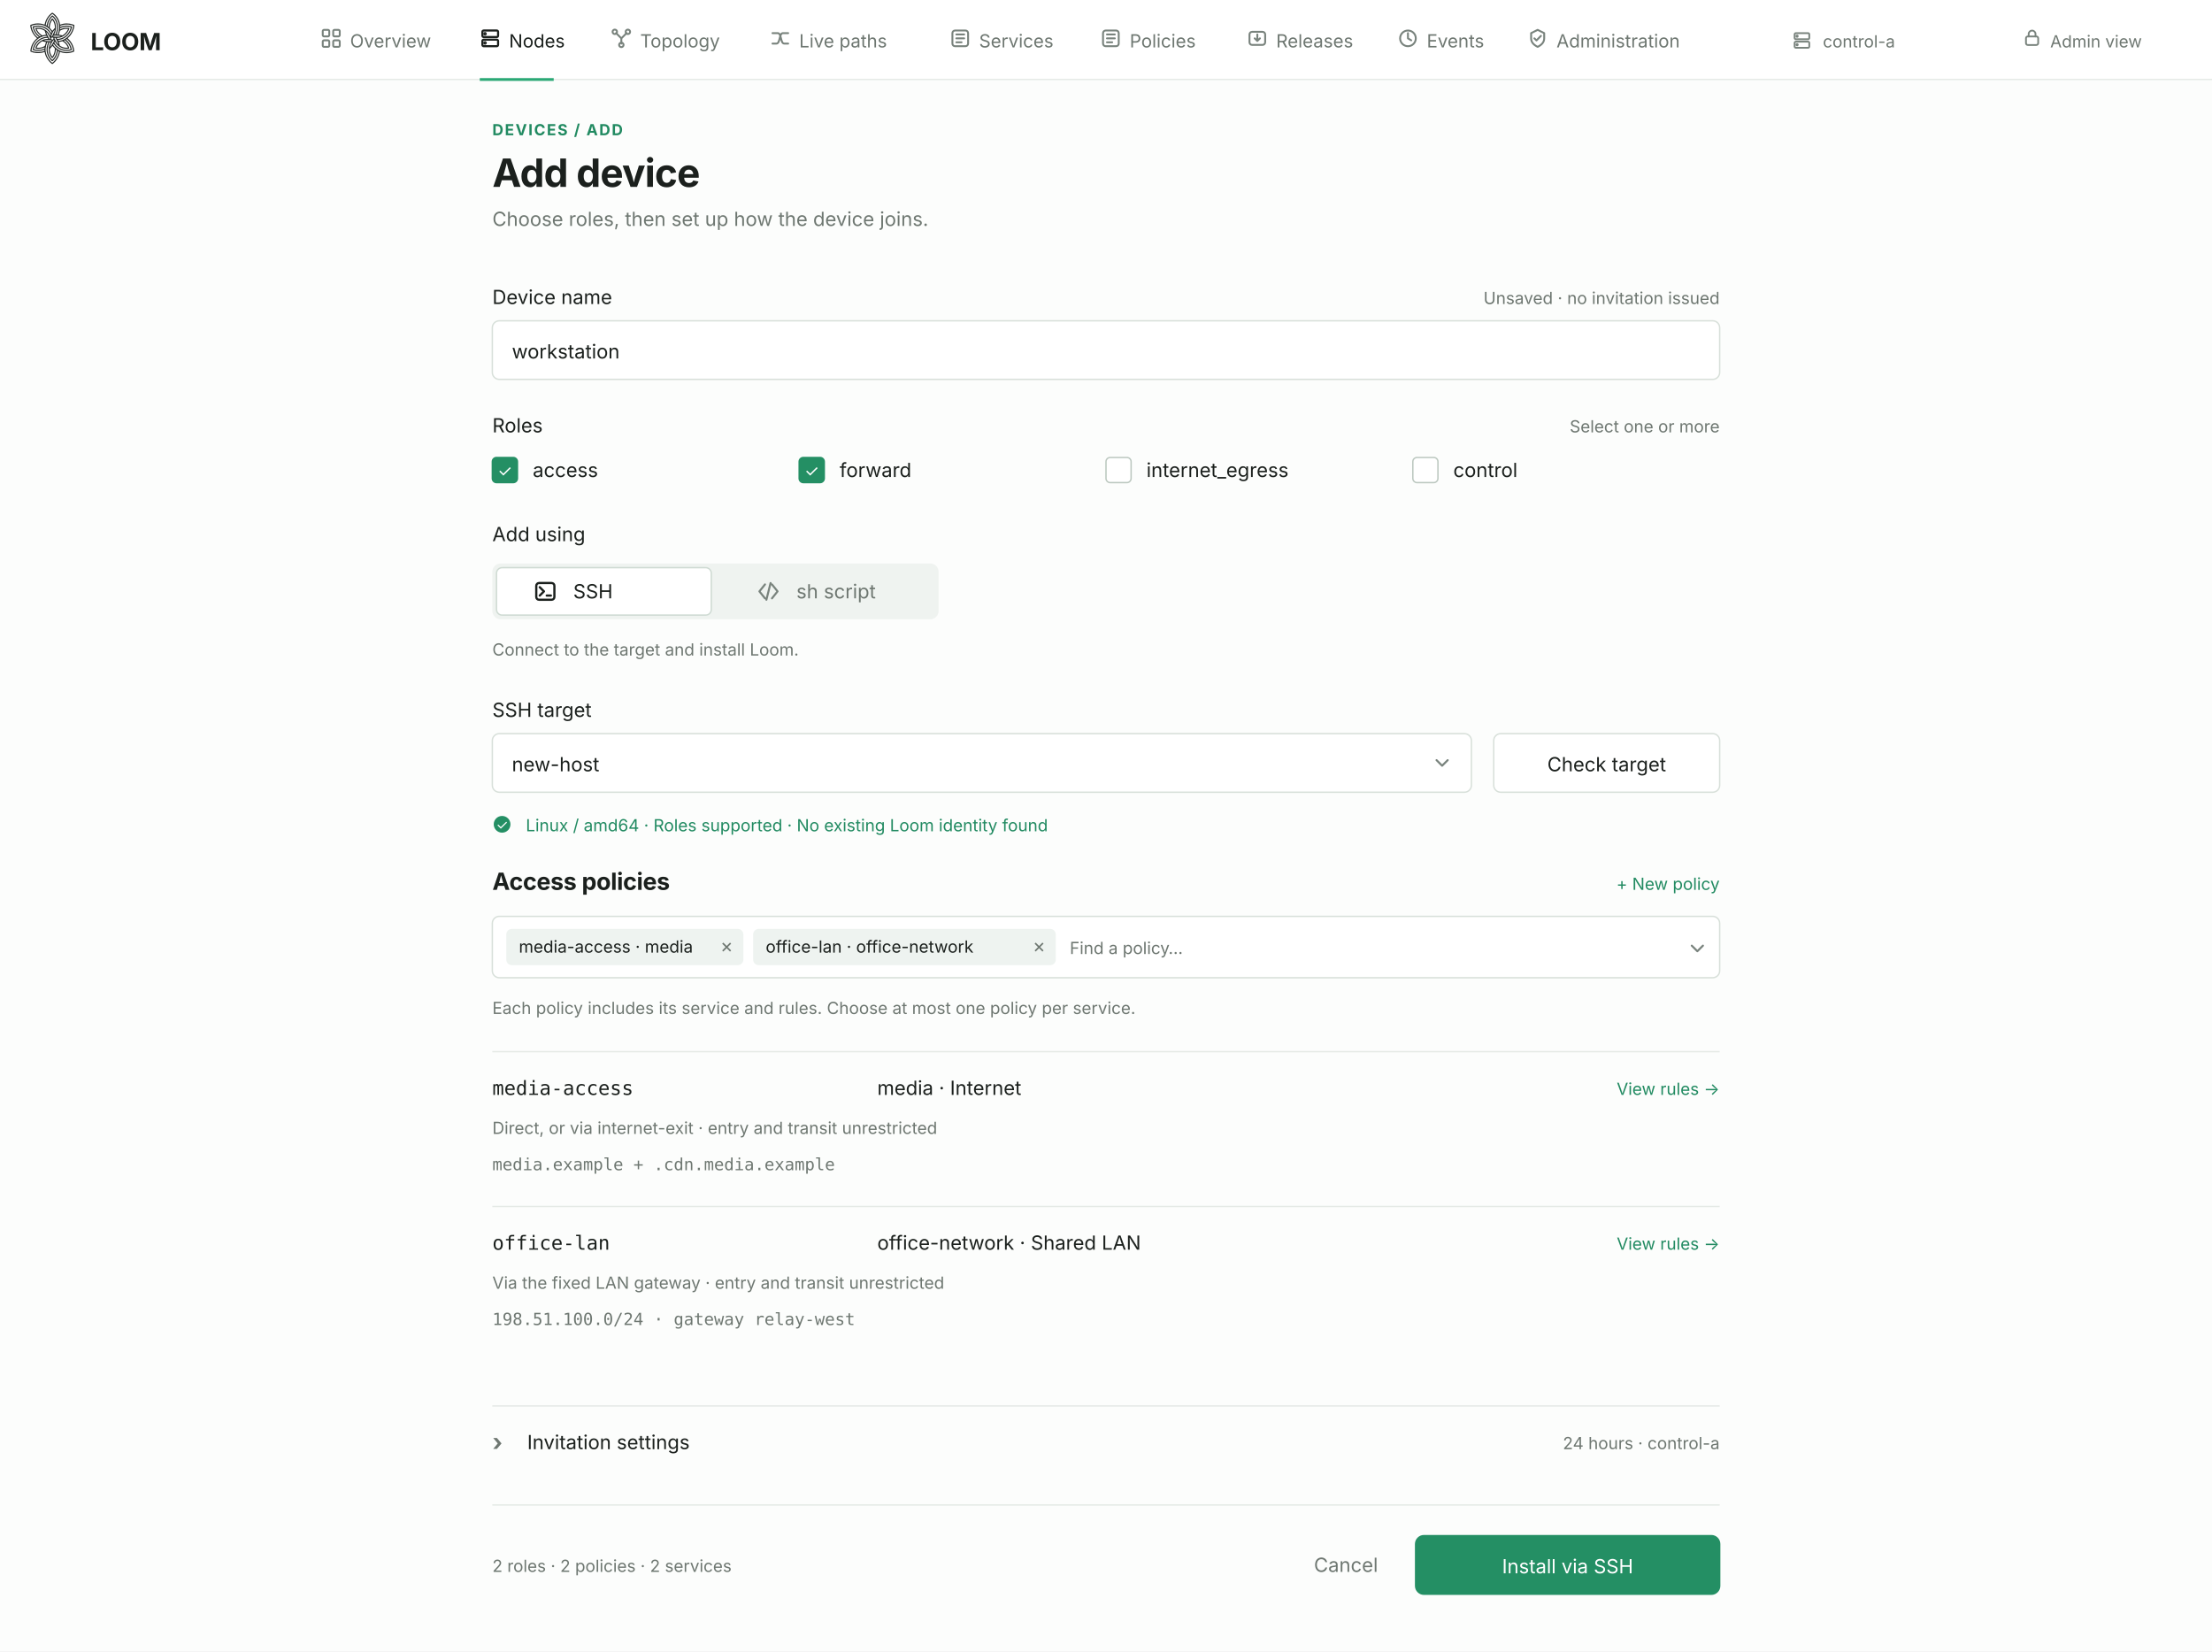
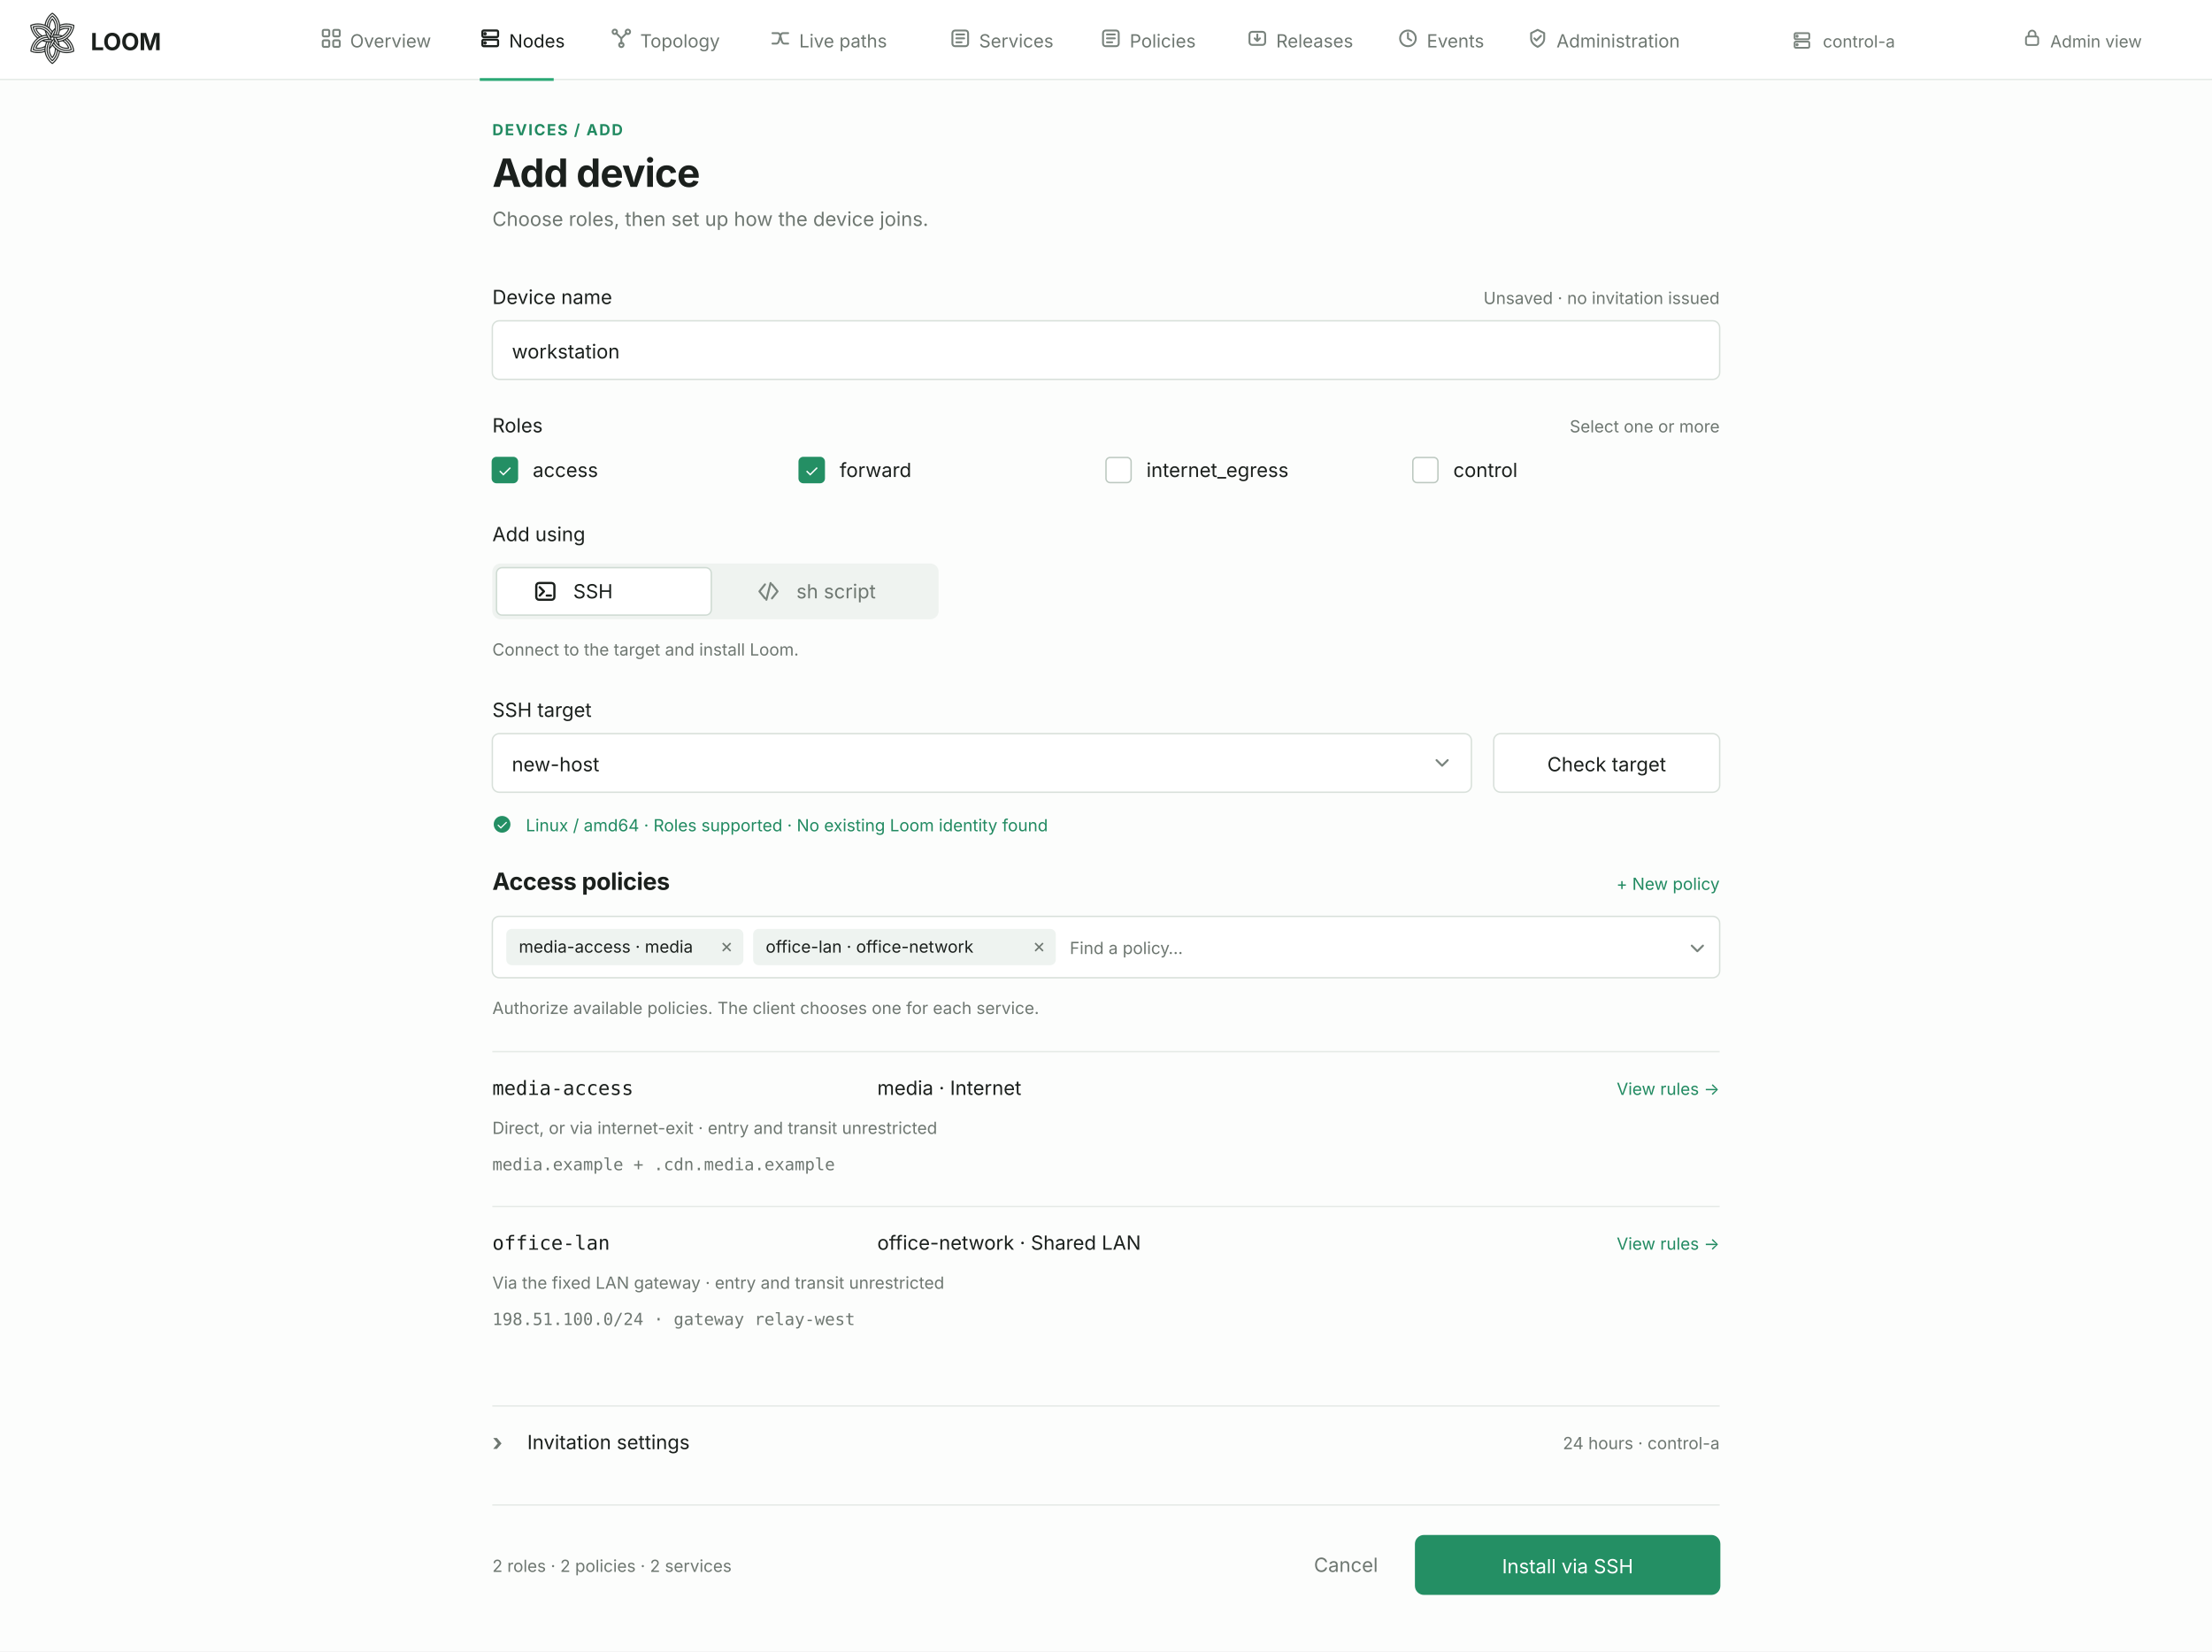
<svg xmlns="http://www.w3.org/2000/svg" width="1586" height="1184" viewBox="0 0 1586 1184" role="group" aria-labelledby="svg-title svg-desc">
  <defs>
    <marker id="route-arrow" markerWidth="8" markerHeight="8" refX="7" refY="4" orient="auto" markerUnits="strokeWidth">
      <path d="M0 0L8 4L0 8Z" fill="#4D78D1" />
    </marker>
    <symbol id="icon-grid" viewBox="0 0 16 16">
      <rect x="1.5" y="1.5" width="5" height="5" rx="1" />
      <rect x="9.5" y="1.5" width="5" height="5" rx="1" />
      <rect x="1.5" y="9.5" width="5" height="5" rx="1" />
      <rect x="9.5" y="9.5" width="5" height="5" rx="1" />
    </symbol>
    <symbol id="icon-node" viewBox="0 0 16 16">
      <rect x="2" y="2" width="12" height="5" rx="1" />
      <rect x="2" y="9" width="12" height="5" rx="1" />
      <circle cx="4" cy="4.5" r=".6" />
      <circle cx="4" cy="11.5" r=".6" />
    </symbol>
    <symbol id="icon-topology" viewBox="0 0 16 16">
      <path d="M4 4l4 4 4-4M8 8v4" />
      <circle cx="3" cy="3" r="1.7" />
      <circle cx="13" cy="3" r="1.7" />
      <circle cx="8" cy="13" r="1.7" />
    </symbol>
    <symbol id="icon-path" viewBox="0 0 16 16">
      <path d="M2 4h4c3 0 2 8 5 8h3M2 12h3c3 0 2-8 5-8h4" />
    </symbol>
    <symbol id="icon-service" viewBox="0 0 16 16">
      <rect x="2" y="2" width="12" height="12" rx="2" />
      <path d="M5 5h6M5 8h6M5 11h4" />
    </symbol>
    <symbol id="icon-release" viewBox="0 0 16 16">
      <rect x="2" y="3" width="12" height="10" rx="2" />
      <path d="M8 5v5m-2-2 2 2 2-2" />
    </symbol>
    <symbol id="icon-events" viewBox="0 0 16 16">
      <circle cx="8" cy="8" r="6" />
      <path d="M8 4v4l2.5 1.5" />
    </symbol>
    <symbol id="icon-signed" viewBox="0 0 16 16">
      <path d="M8 1.5 13 4v4c0 3-2 5-5 6.5C5 13 3 11 3 8V4Z" />
      <path d="m5.5 8 1.6 1.6 3.4-3.5" />
    </symbol>
    <symbol id="icon-lock" viewBox="0 0 16 16">
      <rect x="3" y="7" width="10" height="7" rx="1.5" />
      <path d="M5.2 7V5a2.8 2.8 0 0 1 5.6 0v2" />
    </symbol>
    <symbol id="icon-search" viewBox="0 0 16 16">
      <circle cx="7" cy="7" r="4.5" />
      <path d="m10.5 10.5 3 3" />
    </symbol>
    <symbol id="icon-terminal" viewBox="0 0 16 16">
      <rect x="1.5" y="2" width="13" height="12" rx="2" />
      <path d="m4 5 3 3-3 3m5 0h3" />
    </symbol>
    <symbol id="icon-code" viewBox="0 0 16 16">
      <path d="m5.5 3-4 5 4 5m5-10 4 5-4 5M9.5 2l-3 12" />
    </symbol>
    <symbol id="icon-qr" viewBox="0 0 16 16">
      <path d="M2 2h4v4H2zm8 0h4v4h-4zM2 10h4v4H2zm8 0v2m3-2v4m-3 0h2" />
    </symbol>
    <symbol id="icon-phone" viewBox="0 0 16 16">
      <rect x="4" y="1" width="8" height="14" rx="2" />
      <path d="M7 3h2M7 13h2" />
    </symbol>
    <symbol id="icon-globe" viewBox="0 0 16 16">
      <circle cx="8" cy="8" r="6" />
      <ellipse cx="8" cy="8" rx="2.5" ry="6" />
      <path d="M2 8h12" />
    </symbol>
    <symbol id="icon-expand" viewBox="0 0 16 16">
      <path d="M6 2H2v4m8-4h4v4M2 10v4h4m8-4v4h-4" />
    </symbol>
    <symbol id="icon-chevron" viewBox="0 0 16 16">
      <path d="m4 6 4 4 4-4" />
    </symbol>
    <symbol id="icon-filter" viewBox="0 0 16 16">
      <path d="M2 4h12M4 8h8m-6 4h4" />
    </symbol>
    <style>
    .ui { font-family: Inter, "Atkinson Hyperlegible Next", ui-sans-serif, system-ui, -apple-system, "Segoe UI", sans-serif; fill:#1B201D }
    .mono { font-family: "Intel One Mono", "SFMono-Regular", Consolas, monospace }
    .title { font-size:28px; font-weight:700; letter-spacing:-.5px }
    .section { font-size:17px; font-weight:650; letter-spacing:-.2px }
    .metric { font-size:22px; font-weight:650; letter-spacing:-.3px }
    .body { font-size:14px }
    .small { font-size:12px }
    .tiny { font-size:11px }
    .micro { font-size:10px }
    .eyebrow { font-size:11px; font-weight:700; letter-spacing:1px }
    .muted { fill:#6E7771 }
    .faint { fill:#929B95 }
    .green { fill:#218A61 }
    .amber { fill:#A66A14 }
    .red { fill:#B74E4E }
    .blue { fill:#427994 }
    .white { fill:#FFFFFF }
    .nav { font-size:13px }
    .nav-icon { fill:none; stroke:#79837D; stroke-width:1.45; stroke-linecap:round; stroke-linejoin:round }
    .nav-active { fill:none; stroke:#1B201D; stroke-width:1.6; stroke-linecap:round; stroke-linejoin:round }
    .rule { stroke:#E5EAE6; stroke-width:1 }
    .dash { stroke:#ABB7AF; stroke-width:1.5; stroke-dasharray:5 5; fill:none }
    .link { stroke:#B8C4BC; stroke-width:2; fill:none }
    .selected { stroke:#4D78D1; stroke-width:2.3; fill:none; marker-end:url(#route-arrow) }
</style>
  </defs>
  <rect width="1586" height="1184" fill="#FCFDFC" />
  <rect x="0" y="0" width="1586" height="58" fill="#FFFFFF" />
  <line class="rule" x1="0" y1="57" x2="1586" y2="57" />
  <svg x="18" y="8" width="39" height="39" viewBox="127 112 1000 1000">
    <g transform="translate(0,1254) scale(1,-1)">
      <path d="M616 1108 c-67 -49 -118 -133 -129 -209 0 -6 0 -6 -14 -1 -75 27 -166 24 -239 -6 -13 -5 -14 -7 -11 -29 12 -80 53 -155 115 -211 l9 -8 -6 -5 c-61 -53 -100 -121 -114 -200 -5 -31 -5 -38 4 -42 57 -26 138 -34 203 -20 13 2 22 5 39 10 14 5 14 5 15 -2 9 -70 60 -155 121 -204 17 -15 18 -15 34 -2 47 37 87 93 107 151 7 20 16 52 16 60 0 4 1 4 12 0 72 -28 158 -27 236 3 17 6 17 7 15 27 -8 79 -49 159 -111 215 l-9 9 10 9 c61 53 105 139 114 219 2 15 1 16 -28 26 -75 25 -156 25 -227 -2 -4 -1 -8 -2 -8 -2 -1 0 -2 7 -3 15 -15 81 -60 152 -126 198 -12 9 -14 9 -25 1z M639 1084 c105 -82 142 -225 92 -356 -7 -18 -7 -17 -16 -17 -4 0 -8 1 -8 1 -1 1 1 7 4 15 32 78 30 170 -5 243 -16 35 -40 66 -68 88 -9 8 -11 8 -20 0 -47 -39 -82 -103 -93 -169 -1 -7 -2 -12 -2 -13 -1 0 -17 8 -17 9 -1 1 4 27 7 40 13 44 37 89 68 124 15 16 44 43 47 43 0 0 5 -3 11 -8z M638 1031 c77 -72 98 -200 50 -307 -3 -8 -5 -11 -7 -12 -2 -1 -17 -1 -18 0 -1 0 2 6 5 12 44 94 31 213 -31 278 -10 11 -12 10 -29 -12 -26 -36 -44 -83 -47 -128 0 -6 -1 -11 -1 -11 -1 0 -6 4 -16 11 -4 3 2 39 12 67 13 41 41 84 68 108 4 4 3 4 14 -6z M635 973 c24 -33 37 -74 40 -124 l0 -15 -10 -10 c-11 -11 -23 -25 -32 -38 -6 -8 -5 -9 -13 3 -9 13 -19 24 -30 36 l-10 10 0 13 c3 48 18 94 42 128 6 7 6 7 13 -3z M413 893 c79 -13 148 -56 193 -118 12 -17 11 -15 6 -26 -3 -6 -5 -10 -5 -10 0 0 -4 6 -9 13 -66 103 -190 147 -314 114 -20 -6 -21 -6 -14 -34 15 -60 54 -120 102 -158 9 -8 9 -7 0 -12 -9 -6 -8 -6 -18 2 -57 48 -97 120 -110 196 -2 14 -3 13 7 16 22 9 53 16 85 19 13 2 61 0 77 -2z M923 895 c30 -3 83 -16 89 -22 2 -2 -7 -43 -14 -64 -34 -100 -109 -176 -200 -203 -23 -7 -59 -13 -61 -11 -2 2 -8 16 -8 16 0 1 7 2 16 2 74 9 136 45 185 108 27 35 49 81 57 120 4 17 3 19 -13 24 -62 19 -135 15 -193 -9 -9 -4 -9 -5 -9 7 l0 10 9 3 c25 10 56 17 83 19 9 1 50 1 59 0z M400 854 c70 -9 134 -47 176 -104 7 -11 21 -34 21 -36 0 -2 -6 -24 -7 -25 0 -1 -4 5 -8 13 -38 76 -106 124 -190 134 -14 2 -49 1 -62 -1 -16 -3 -18 -5 -12 -21 14 -42 48 -88 87 -117 7 -5 13 -10 13 -10 0 -1 -17 -9 -18 -9 -5 0 -42 35 -56 52 -24 29 -46 72 -54 105 -3 11 -3 10 11 14 30 8 67 10 99 5z M926 854 c13 -1 39 -7 40 -9 2 -2 -8 -34 -17 -55 -43 -93 -125 -152 -220 -158 l-11 0 -6 9 c-3 5 -5 9 -5 9 0 1 8 1 18 1 56 0 107 23 153 69 29 29 59 79 63 104 1 10 -11 13 -53 12 -42 0 -71 -6 -107 -24 -12 -6 -11 -6 -10 5 1 4 1 9 1 10 0 3 1 3 13 8 45 19 93 26 141 19z M391 816 c30 -3 68 -16 91 -32 l6 -3 4 -15 c4 -16 10 -34 16 -47 4 -11 4 -11 -3 -11 -12 -2 -37 -6 -48 -9 -16 -4 -14 -4 -26 4 -38 25 -67 57 -86 96 -7 15 -7 16 0 17 10 1 36 1 46 0z M914 816 c3 -2 2 -5 -4 -18 -19 -39 -53 -75 -89 -97 l-8 -5 -11 3 c-15 4 -33 8 -45 9 -6 1 -11 2 -11 2 -1 0 1 7 4 14 6 17 12 36 15 48 l1 9 9 5 c27 15 55 25 85 30 10 1 51 1 54 0z M669 789 c-4 -19 -7 -27 -14 -39 -10 -18 -20 -39 -29 -64 -1 -4 -2 -5 -10 -9 -9 -5 -9 -5 -5 11 10 40 28 75 51 103 10 12 10 12 7 -2z M529 746 c14 -16 17 -20 25 -37 8 -17 22 -42 30 -54 5 -9 6 -24 1 -26 -7 -2 -13 5 -35 46 -15 28 -35 75 -35 83 0 2 7 -4 14 -12z M721 691 c25 -1 43 -3 61 -8 4 0 2 -2 -8 -5 -19 -6 -28 -7 -48 -6 -12 1 -29 1 -46 1 -36 -1 -37 -1 -33 11 2 7 1 6 24 7 12 0 23 1 26 1 2 0 13 0 24 -1z M525 681 c5 -10 5 -10 -7 -10 -120 -9 -223 -101 -248 -221 -4 -22 -4 -23 11 -28 61 -19 132 -16 192 7 5 2 9 3 10 3 0 0 0 -5 0 -10 l1 -9 -9 -4 c-62 -24 -145 -25 -216 -1 -17 5 -16 4 -14 15 15 104 74 190 160 235 34 17 63 25 108 30 8 1 7 2 12 -7z M638 655 l9 -4 0 -10 c1 -13 2 -12 -10 -19 l-9 -6 -10 6 -9 6 -1 11 0 11 9 5 c12 6 11 6 21 0z M683 651 c0 -1 6 -10 12 -21 18 -30 29 -54 39 -82 6 -19 6 -19 -4 -9 -16 16 -22 25 -30 42 -7 14 -25 48 -30 54 -2 3 -3 15 -1 16 1 2 13 1 14 0z M546 642 c3 -5 5 -9 5 -9 0 -1 -7 -1 -16 -1 -94 0 -185 -66 -216 -155 -7 -22 -6 -23 23 -27 44 -5 89 3 131 21 7 3 13 6 13 6 0 -1 -1 -5 -1 -11 l-1 -11 -11 -5 c-53 -22 -115 -26 -174 -12 -11 3 -10 3 -9 10 8 39 30 82 58 115 44 53 119 88 184 88 l9 0 5 -9z M902 622 c45 -39 79 -92 96 -151 5 -19 10 -43 10 -51 l1 -7 -14 -5 c-89 -30 -180 -22 -253 22 -40 25 -68 49 -93 83 l-7 10 4 7 c7 13 6 12 12 3 73 -104 198 -148 317 -110 12 4 13 4 8 27 -9 42 -31 88 -59 123 -8 10 -33 35 -42 41 -6 5 -6 5 2 11 9 6 8 6 18 -3z M542 610 c10 -1 27 -1 38 -1 l20 0 8 -5 c4 -2 8 -4 8 -5 0 0 -1 -2 -2 -4 l-1 -4 -43 0 c-45 1 -55 2 -81 7 -8 1 -14 3 -15 3 0 1 15 6 27 8 15 3 15 3 20 2 2 0 11 0 21 -1z M661 609 c5 -9 -53 -107 -73 -125 -3 -3 -3 0 1 14 4 17 8 26 14 37 12 18 31 52 34 60 1 2 4 5 11 10 11 7 11 7 13 4z M863 604 c48 -36 83 -90 98 -148 2 -7 3 -14 3 -14 -1 -1 -5 -3 -11 -4 -90 -23 -180 3 -247 69 -17 18 -42 51 -42 56 0 2 9 20 10 20 0 0 3 -4 5 -8 36 -66 102 -112 177 -124 12 -2 51 -2 64 0 19 4 21 5 17 17 -15 50 -55 103 -97 128 -1 1 -2 2 -2 2 0 1 17 10 19 10 0 0 3 -2 6 -4z M458 585 c12 -4 37 -9 48 -11 8 0 7 0 3 -10 -5 -13 -13 -36 -16 -49 -3 -13 -2 -12 -19 -21 -38 -19 -72 -26 -112 -25 -22 1 -23 1 -23 5 3 13 23 45 41 67 16 18 58 49 64 48 1 -1 7 -2 14 -4z M824 583 c35 -22 63 -53 81 -89 6 -12 11 -22 10 -23 -4 -3 -47 -2 -68 2 -26 5 -69 24 -82 35 0 1 -2 8 -4 17 -2 9 -6 23 -10 32 -6 19 -6 18 1 19 14 1 57 11 59 13 1 1 4 0 13 -6z M553 570 c1 -1 1 -2 -2 -7 -11 -21 -21 -55 -26 -82 -15 -86 17 -180 82 -245 20 -20 19 -20 40 0 44 45 71 101 82 165 1 6 2 11 2 11 0 1 4 -1 9 -4 l8 -4 0 -5 c-11 -74 -51 -146 -110 -198 -12 -10 -10 -10 -21 -1 -77 65 -122 167 -113 259 3 34 14 74 26 103 l4 9 9 0 c5 0 9 0 10 -1z M597 570 c0 -1 -4 -9 -8 -18 -43 -88 -35 -184 20 -258 15 -20 17 -21 27 -10 30 33 52 90 57 145 0 11 0 11 10 3 10 -7 9 -6 7 -19 -7 -62 -34 -117 -76 -161 l-7 -7 -8 8 c-51 50 -82 131 -77 200 3 35 12 70 28 103 l7 14 10 0 c5 0 10 0 10 0z M639 493 c5 -6 14 -17 22 -24 l13 -14 0 -8 c0 -44 -14 -93 -38 -130 -9 -14 -9 -14 -13 -8 -26 35 -42 84 -42 127 l0 11 12 12 c11 12 22 25 31 38 3 4 6 7 6 7 0 0 4 -5 9 -11z" fill="#252927" fill-rule="evenodd" clip-rule="evenodd" />
    </g>
  </svg>
  <text class="ui section" x="65" y="36" text-anchor="start">LOOM</text>
  <use href="#icon-grid" x="230" y="20" width="15" height="15" class="nav-icon" />
  <text class="ui nav muted" x="251" y="34" text-anchor="start">Overview</text>
  <use href="#icon-node" x="344" y="20" width="15" height="15" class="nav-active" />
  <text class="ui nav" x="365" y="34" text-anchor="start">Nodes</text>
  <line x1="344" y1="57" x2="397" y2="57" stroke="#2AA875" stroke-width="2" />
  <use href="#icon-topology" x="438" y="20" width="15" height="15" class="nav-icon" />
  <text class="ui nav muted" x="459" y="34" text-anchor="start">Topology</text>
  <use href="#icon-path" x="552" y="20" width="15" height="15" class="nav-icon" />
  <text class="ui nav muted" x="573" y="34" text-anchor="start">Live paths</text>
  <use href="#icon-service" x="681" y="20" width="15" height="15" class="nav-icon" />
  <text class="ui nav muted" x="702" y="34" text-anchor="start">Services</text>
  <use href="#icon-service" x="789" y="20" width="15" height="15" class="nav-icon" />
  <text class="ui nav muted" x="810" y="34" text-anchor="start">Policies</text>
  <use href="#icon-release" x="894" y="20" width="15" height="15" class="nav-icon" />
  <text class="ui nav muted" x="915" y="34" text-anchor="start">Releases</text>
  <use href="#icon-events" x="1002" y="20" width="15" height="15" class="nav-icon" />
  <text class="ui nav muted" x="1023" y="34" text-anchor="start">Events</text>
  <a href="09-administration.svg" data-ui="administration-entry">
    <use href="#icon-signed" x="1095" y="20" width="15" height="15" class="nav-icon" />
    <text class="ui nav muted" x="1116" y="34" text-anchor="start">Administration</text>
  </a>
  <use href="#icon-node" x="1285" y="22" width="14" height="14" class="nav-icon" />
  <text class="ui small muted" x="1307" y="34" text-anchor="start">control-a</text>
  <use href="#icon-lock" x="1450" y="20" width="14" height="14" class="nav-icon" />
  <text class="ui small muted" x="1470" y="34" text-anchor="start">Admin view</text>
  <text class="ui eyebrow green" x="353" y="97" text-anchor="start">DEVICES / ADD</text>
  <text class="ui title" x="353" y="134" text-anchor="start">Add device</text>
  <text class="ui body muted" x="353" y="162" text-anchor="start">Choose roles, then set up how the device joins.</text>
  <g data-ui="join-draft" data-name="demo-laptop" data-method="ssh">
    <text class="ui body" x="353" y="218" text-anchor="start">Device name</text>
    <text class="ui small muted" x="1233" y="218" text-anchor="end">Unsaved · no invitation issued</text>
    <g data-ui="input">
      <rect x="353" y="230" width="880" height="42" rx="5" fill="#FFFFFF" stroke="#D8E0DA" />
      <text class="ui body" x="367" y="257" text-anchor="start">workstation</text>
    </g>
    <text class="ui body" x="353" y="310" text-anchor="start">Roles</text>
    <text class="ui small muted" x="1233" y="310" text-anchor="end">Select one or more</text>
    <g data-ui="role-choice" data-role="access" aria-checked="true" aria-disabled="false">
      <rect x="353" y="328" width="18" height="18" rx="3" fill="#248F64" stroke="#248F64" />
      <text class="ui small white" x="362" y="342" text-anchor="middle">✓</text>
      <text class="ui body" x="382" y="342" text-anchor="start">access</text>
    </g>
    <g data-ui="role-choice" data-role="forward" aria-checked="true" aria-disabled="false">
      <rect x="573" y="328" width="18" height="18" rx="3" fill="#248F64" stroke="#248F64" />
      <text class="ui small white" x="582" y="342" text-anchor="middle">✓</text>
      <text class="ui body" x="602" y="342" text-anchor="start">forward</text>
    </g>
    <g data-ui="role-choice" data-role="internet_egress" aria-checked="false" aria-disabled="false">
      <rect x="793" y="328" width="18" height="18" rx="3" fill="#FFFFFF" stroke="#BCC8C0" />
      <text class="ui body" x="822" y="342" text-anchor="start">internet_egress</text>
    </g>
    <g data-ui="role-choice" data-role="control" aria-checked="false" aria-disabled="false">
      <rect x="1013" y="328" width="18" height="18" rx="3" fill="#FFFFFF" stroke="#BCC8C0" />
      <text class="ui body" x="1042" y="342" text-anchor="start">control</text>
    </g>
    <text class="ui body" x="353" y="388" text-anchor="start">Add using</text>
    <rect x="353" y="404" width="320" height="40" rx="6" fill="#EFF3F0" stroke="none" />
    <g data-ui="delivery-choice" data-method="ssh" aria-checked="true">
      <rect x="356" y="407" width="154" height="34" rx="4" fill="#FFFFFF" stroke="#CFDBD3" />
      <use href="#icon-terminal" x="383" y="416" width="16" height="16" class="nav-active" />
      <text class="ui body" x="411" y="429" text-anchor="start">SSH</text>
    </g>
    <g data-ui="delivery-choice" data-method="script" aria-checked="false">
      <use href="#icon-code" x="543" y="416" width="16" height="16" class="nav-icon" />
      <text class="ui body muted" x="571" y="429" text-anchor="start">sh script</text>
    </g>
    <text class="ui small muted" x="353" y="470" text-anchor="start">Connect to the target and install Loom.</text>
    <text class="ui body" x="353" y="514" text-anchor="start">SSH target</text>
    <g data-ui="input">
      <rect x="353" y="526" width="702" height="42" rx="5" fill="#FFFFFF" stroke="#D8E0DA" />
      <text class="ui body" x="367" y="553" text-anchor="start">new-host</text>
      <use href="#icon-chevron" x="1026" y="539" width="16" height="16" class="nav-icon" />
    </g>
    <g data-ui="check-target">
      <rect x="1071" y="526" width="162" height="42" rx="5" fill="#FFFFFF" stroke="#D8E0DA" />
      <text class="ui body" x="1152" y="553" text-anchor="middle">Check target</text>
    </g>
    <circle cx="360" cy="591" r="6" fill="#248F64" stroke="none" />
    <text class="ui micro white" x="360" y="595" text-anchor="middle">✓</text>
    <text class="ui small green" x="377" y="596" text-anchor="start">Linux / amd64 · Roles supported · No existing Loom identity found</text>
    <g data-ui="policy-picker" data-device="demo-laptop" data-submit-scope="policy-ids">
      <text class="ui section" x="353" y="638" text-anchor="start">Access policies</text>
      <g data-ui="navigation" data-route="/policies?new=1&amp;return_device=demo-laptop">
        <text class="ui small green" x="1233" y="638" text-anchor="end">+ New policy</text>
      </g>
      <g data-ui="tag-selector" data-field="policy-ids" aria-multiselectable="true">
        <rect x="353" y="657" width="880" height="44" rx="5" fill="#FFFFFF" stroke="#D8E0DA" />
        <g data-ui="selected-tag" data-value="demo-policy">
          <rect x="363" y="666" width="170" height="26" rx="4" fill="#EEF3F0" stroke="none" />
          <text class="ui small" x="372" y="683" text-anchor="start">media-access · media</text>
          <g data-ui="remove-tag" data-value="demo-policy">
            <text class="ui body muted" x="521" y="683" text-anchor="middle">×</text>
          </g>
        </g>
        <g data-ui="selected-tag" data-value="demo-lan-policy">
          <rect x="540" y="666" width="217" height="26" rx="4" fill="#EEF3F0" stroke="none" />
          <text class="ui small" x="549" y="683" text-anchor="start">office-lan · office-network</text>
          <g data-ui="remove-tag" data-value="demo-lan-policy">
            <text class="ui body muted" x="745" y="683" text-anchor="middle">×</text>
          </g>
        </g>
        <text class="ui small muted" x="767" y="684" text-anchor="start">Find a policy…</text>
        <use href="#icon-chevron" x="1209" y="672" width="16" height="16" class="nav-icon" />
      </g>
-       <text class="ui small muted" x="353" y="727" text-anchor="start">Each policy includes its service and rules. Choose at most one policy per service.</text>
+       <text class="ui small muted" x="353" y="727" text-anchor="start">Authorize available policies. The client chooses one for each service.</text>
      <g data-ui="selected-policy-summary" data-policy="demo-policy" data-service="demo-video" aria-readonly="true">
        <line class="rule" x1="353" y1="754" x2="1233" y2="754" />
        <text class="ui body mono" x="353" y="785" text-anchor="start">media-access</text>
        <text class="ui body" x="629" y="785" text-anchor="start">media · Internet</text>
        <g data-ui="navigation" data-route="/policies/demo-policy">
          <text class="ui small green" x="1233" y="785" text-anchor="end">View rules →</text>
        </g>
        <text class="ui small muted" x="353" y="813" text-anchor="start">Direct, or via internet-exit · entry and transit unrestricted</text>
        <text class="ui small mono muted" x="353" y="839" text-anchor="start">media.example + .cdn.media.example</text>
      </g>
      <g data-ui="selected-policy-summary" data-policy="demo-lan-policy" data-service="demo-office" aria-readonly="true">
        <line class="rule" x1="353" y1="865" x2="1233" y2="865" />
        <text class="ui body mono" x="353" y="896" text-anchor="start">office-lan</text>
        <text class="ui body" x="629" y="896" text-anchor="start">office-network · Shared LAN</text>
        <g data-ui="navigation" data-route="/policies/demo-lan-policy">
          <text class="ui small green" x="1233" y="896" text-anchor="end">View rules →</text>
        </g>
        <text class="ui small muted" x="353" y="924" text-anchor="start">Via the fixed LAN gateway · entry and transit unrestricted</text>
        <text class="ui small mono muted" x="353" y="950" text-anchor="start">198.51.100.0/24 · gateway relay-west</text>
      </g>
    </g>
    <line class="rule" x1="353" y1="1008" x2="1233" y2="1008" />
    <g data-ui="invitation-settings" aria-expanded="false">
      <text class="ui section muted" x="353" y="1040" text-anchor="start">›</text>
      <text class="ui body" x="378" y="1039" text-anchor="start">Invitation settings</text>
      <text class="ui small muted" x="1233" y="1039" text-anchor="end">24 hours · control-a</text>
    </g>
    <line class="rule" x1="353" y1="1079" x2="1233" y2="1079" />
    <g data-ui="form-actions">
      <text class="ui small muted" x="353" y="1127" text-anchor="start">2 roles · 2 policies · 2 services</text>
      <text class="ui body muted" x="988" y="1127" text-anchor="end">Cancel</text>
      <a href="02-nodes-add-ssh-result.svg" data-ui="submit-add" data-submit-scope="policy-ids" data-next-route="/devices/invites/demo-invite-ssh" aria-label="Install via SSH">
        <rect x="1015" y="1101" width="218" height="42" rx="6" fill="#248F64" stroke="#248F64" />
        <text class="ui body white" x="1124" y="1128" text-anchor="middle">Install via SSH</text>
      </a>
    </g>
  </g>
</svg>
